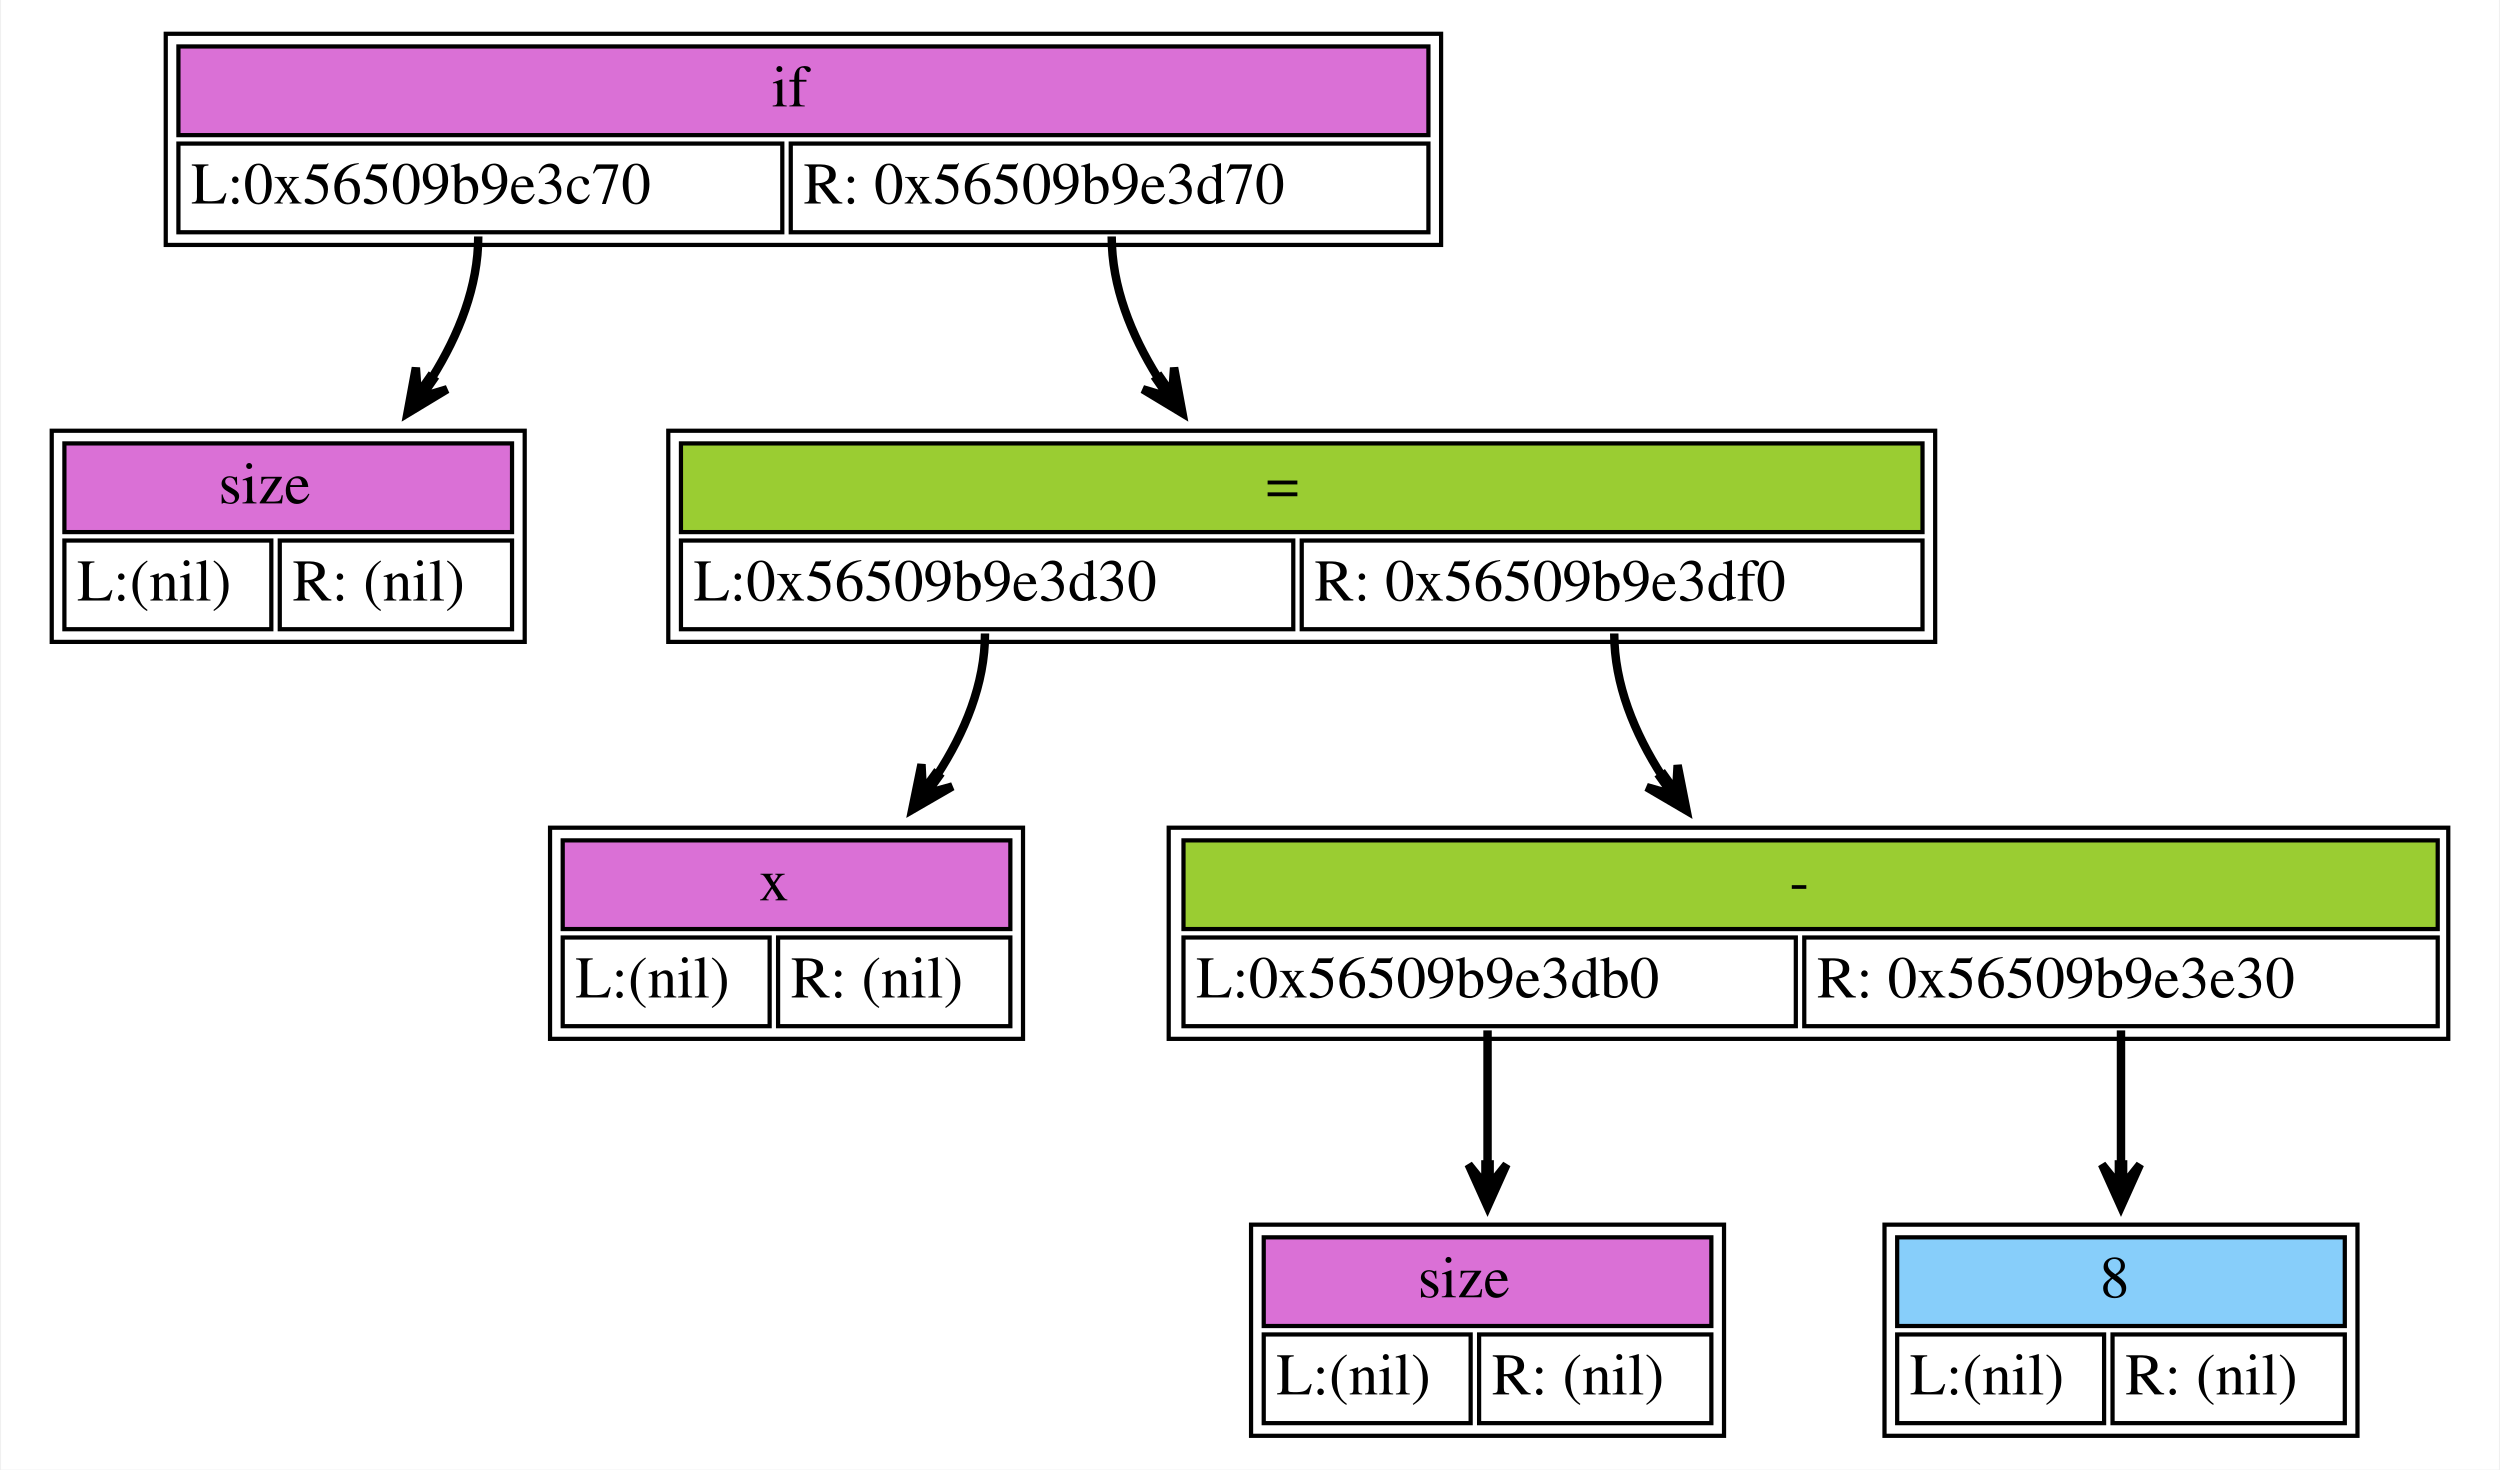
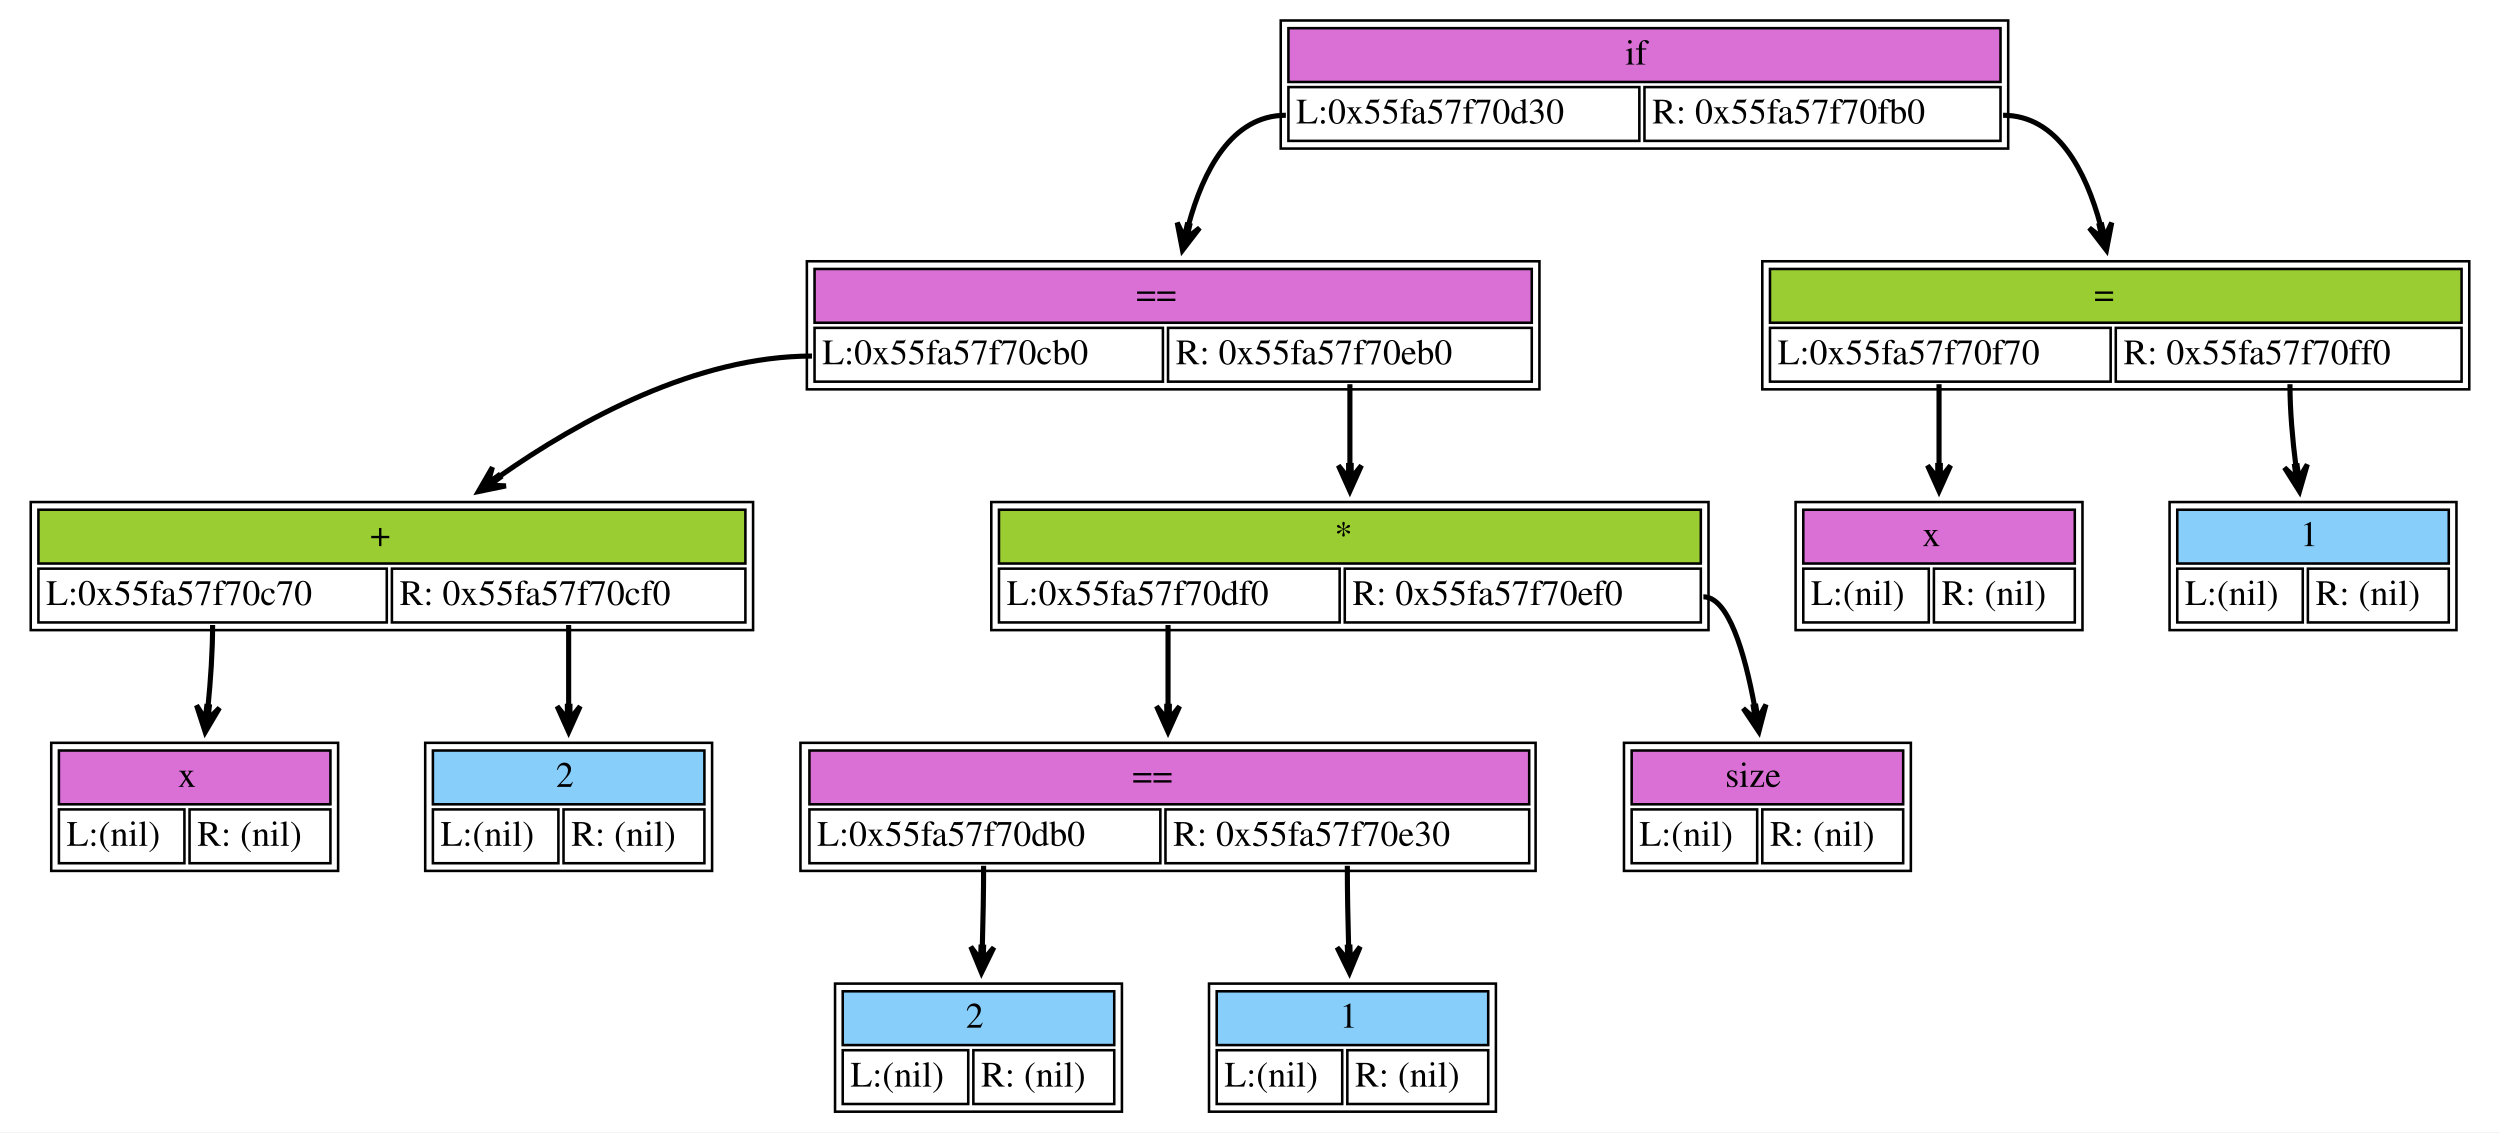
- <svg xmlns="http://www.w3.org/2000/svg" width="592pt" height="348pt" viewBox="0.00 0.00 591.50 348.00">
-   <g id="graph0" class="graph" transform="scale(1 1) rotate(0) translate(4 344)">
-     <polygon fill="white" stroke="transparent" points="-4,4 -4,-344 587.5,-344 587.5,4 -4,4" />
+ <svg xmlns="http://www.w3.org/2000/svg" width="976pt" height="442pt" viewBox="0.00 0.00 976.00 442.00">
+   <g id="graph0" class="graph" transform="scale(1 1) rotate(0) translate(4 438)">
+     <polygon fill="white" stroke="transparent" points="-4,4 -4,-438 972,-438 972,4 -4,4" />
    <g id="node1" class="node">
-       <polygon fill="orchid" stroke="transparent" points="11,-218 11,-239 117,-239 117,-218 11,-218" />
-       <polygon fill="none" stroke="black" points="11,-218 11,-239 117,-239 117,-218 11,-218" />
-       <text text-anchor="start" x="47.5" y="-224.8" font-family="Times,serif" font-size="14.00"> size</text>
-       <polygon fill="none" stroke="black" points="11,-195 11,-216 60,-216 60,-195 11,-195" />
-       <text text-anchor="start" x="14" y="-201.8" font-family="Times,serif" font-size="14.00">L:(nil)</text>
-       <polygon fill="none" stroke="black" points="62,-195 62,-216 117,-216 117,-195 62,-195" />
-       <text text-anchor="start" x="65" y="-201.8" font-family="Times,serif" font-size="14.00">R: (nil)</text>
-       <polygon fill="none" stroke="black" points="8,-192 8,-242 120,-242 120,-192 8,-192" />
+       <polygon fill="orchid" stroke="transparent" points="19,-124 19,-145 125,-145 125,-124 19,-124" />
+       <polygon fill="none" stroke="black" points="19,-124 19,-145 125,-145 125,-124 19,-124" />
+       <text text-anchor="start" x="65.5" y="-130.8" font-family="Times,serif" font-size="14.00"> x</text>
+       <polygon fill="none" stroke="black" points="19,-101 19,-122 68,-122 68,-101 19,-101" />
+       <text text-anchor="start" x="22" y="-107.8" font-family="Times,serif" font-size="14.00">L:(nil)</text>
+       <polygon fill="none" stroke="black" points="70,-101 70,-122 125,-122 125,-101 70,-101" />
+       <text text-anchor="start" x="73" y="-107.8" font-family="Times,serif" font-size="14.00">R: (nil)</text>
+       <polygon fill="none" stroke="black" points="16,-98 16,-148 128,-148 128,-98 16,-98" />
    </g>
    <g id="node2" class="node">
-       <polygon fill="orchid" stroke="transparent" points="38,-312 38,-333 334,-333 334,-312 38,-312" />
-       <polygon fill="none" stroke="black" points="38,-312 38,-333 334,-333 334,-312 38,-312" />
-       <text text-anchor="start" x="178.5" y="-318.8" font-family="Times,serif" font-size="14.00"> if</text>
-       <polygon fill="none" stroke="black" points="38,-289 38,-310 181,-310 181,-289 38,-289" />
-       <text text-anchor="start" x="41" y="-295.8" font-family="Times,serif" font-size="14.00">L:0x56509b9e3c70</text>
-       <polygon fill="none" stroke="black" points="183,-289 183,-310 334,-310 334,-289 183,-289" />
-       <text text-anchor="start" x="186" y="-295.8" font-family="Times,serif" font-size="14.00">R: 0x56509b9e3d70</text>
-       <polygon fill="none" stroke="black" points="35,-286 35,-336 337,-336 337,-286 35,-286" />
+       <polygon fill="#9acd32" stroke="transparent" points="11,-218 11,-239 287,-239 287,-218 11,-218" />
+       <polygon fill="none" stroke="black" points="11,-218 11,-239 287,-239 287,-218 11,-218" />
+       <text text-anchor="start" x="140.5" y="-224.8" font-family="Times,serif" font-size="14.00"> +</text>
+       <polygon fill="none" stroke="black" points="11,-195 11,-216 147,-216 147,-195 11,-195" />
+       <text text-anchor="start" x="14" y="-201.8" font-family="Times,serif" font-size="14.00">L:0x55fa57f70c70</text>
+       <polygon fill="none" stroke="black" points="149,-195 149,-216 287,-216 287,-195 149,-195" />
+       <text text-anchor="start" x="152" y="-201.8" font-family="Times,serif" font-size="14.00">R: 0x55fa57f70cf0</text>
+       <polygon fill="none" stroke="black" points="8,-192 8,-242 290,-242 290,-192 8,-192" />
    </g>
    <g id="edge1" class="edge">
-       <path fill="none" stroke="black" stroke-width="2" d="M109,-288C109,-276.16 104.38,-264.72 98.11,-254.64" />
-       <polygon fill="black" stroke="black" stroke-width="2" points="92.24,-246.16 101.63,-251.83 95.5,-249.99 98.34,-254.1 97.93,-254.39 97.52,-254.67 94.68,-250.56 94.23,-256.95 92.24,-246.16 92.24,-246.16" />
+       <path fill="none" stroke="black" stroke-width="2" d="M79,-194C79,-183.65 78.23,-172.48 77.21,-162.17" />
+       <polygon fill="black" stroke="black" stroke-width="2" points="76.11,-152.21 81.68,-161.65 77.16,-157.12 77.7,-162.09 77.2,-162.15 76.71,-162.2 76.16,-157.23 72.73,-162.64 76.11,-152.21 76.11,-152.21" />
    </g>
    <g id="node3" class="node">
-       <polygon fill="#9acd32" stroke="transparent" points="157,-218 157,-239 451,-239 451,-218 157,-218" />
-       <polygon fill="none" stroke="black" points="157,-218 157,-239 451,-239 451,-218 157,-218" />
-       <text text-anchor="start" x="295.5" y="-224.8" font-family="Times,serif" font-size="14.00"> =</text>
-       <polygon fill="none" stroke="black" points="157,-195 157,-216 302,-216 302,-195 157,-195" />
-       <text text-anchor="start" x="160" y="-201.8" font-family="Times,serif" font-size="14.00">L:0x56509b9e3d30</text>
-       <polygon fill="none" stroke="black" points="304,-195 304,-216 451,-216 451,-195 304,-195" />
-       <text text-anchor="start" x="307" y="-201.8" font-family="Times,serif" font-size="14.00">R: 0x56509b9e3df0</text>
-       <polygon fill="none" stroke="black" points="154,-192 154,-242 454,-242 454,-192 154,-192" />
+       <polygon fill="lightskyblue" stroke="transparent" points="165,-124 165,-145 271,-145 271,-124 165,-124" />
+       <polygon fill="none" stroke="black" points="165,-124 165,-145 271,-145 271,-124 165,-124" />
+       <text text-anchor="start" x="213" y="-130.8" font-family="Times,serif" font-size="14.00">2</text>
+       <polygon fill="none" stroke="black" points="165,-101 165,-122 214,-122 214,-101 165,-101" />
+       <text text-anchor="start" x="168" y="-107.8" font-family="Times,serif" font-size="14.00">L:(nil)</text>
+       <polygon fill="none" stroke="black" points="216,-101 216,-122 271,-122 271,-101 216,-101" />
+       <text text-anchor="start" x="219" y="-107.8" font-family="Times,serif" font-size="14.00">R: (nil)</text>
+       <polygon fill="none" stroke="black" points="162,-98 162,-148 274,-148 274,-98 162,-98" />
    </g>
    <g id="edge2" class="edge">
-       <path fill="none" stroke="black" stroke-width="2" d="M259,-288C259,-276.16 263.62,-264.72 269.89,-254.64" />
-       <polygon fill="black" stroke="black" stroke-width="2" points="275.76,-246.16 273.77,-256.95 273.32,-250.56 270.48,-254.67 270.07,-254.39 269.66,-254.1 272.5,-249.99 266.37,-251.83 275.76,-246.16 275.76,-246.16" />
+       <path fill="none" stroke="black" stroke-width="2" d="M218,-194C218,-183.81 218,-172.78 218,-162.56" />
+       <polygon fill="black" stroke="black" stroke-width="2" points="218,-152.27 222.5,-162.27 218.5,-157.27 218.5,-162.27 218,-162.27 217.5,-162.27 217.5,-157.27 213.5,-162.27 218,-152.27 218,-152.27" />
    </g>
    <g id="node4" class="node">
-       <polygon fill="orchid" stroke="transparent" points="129,-124 129,-145 235,-145 235,-124 129,-124" />
-       <polygon fill="none" stroke="black" points="129,-124 129,-145 235,-145 235,-124 129,-124" />
-       <text text-anchor="start" x="175.5" y="-130.8" font-family="Times,serif" font-size="14.00"> x</text>
-       <polygon fill="none" stroke="black" points="129,-101 129,-122 178,-122 178,-101 129,-101" />
-       <text text-anchor="start" x="132" y="-107.8" font-family="Times,serif" font-size="14.00">L:(nil)</text>
-       <polygon fill="none" stroke="black" points="180,-101 180,-122 235,-122 235,-101 180,-101" />
-       <text text-anchor="start" x="183" y="-107.8" font-family="Times,serif" font-size="14.00">R: (nil)</text>
-       <polygon fill="none" stroke="black" points="126,-98 126,-148 238,-148 238,-98 126,-98" />
+       <polygon fill="orchid" stroke="transparent" points="314,-312 314,-333 594,-333 594,-312 314,-312" />
+       <polygon fill="none" stroke="black" points="314,-312 314,-333 594,-333 594,-312 314,-312" />
+       <text text-anchor="start" x="439.5" y="-318.8" font-family="Times,serif" font-size="14.00"> ==</text>
+       <polygon fill="none" stroke="black" points="314,-289 314,-310 450,-310 450,-289 314,-289" />
+       <text text-anchor="start" x="317" y="-295.8" font-family="Times,serif" font-size="14.00">L:0x55fa57f70cb0</text>
+       <polygon fill="none" stroke="black" points="452,-289 452,-310 594,-310 594,-289 452,-289" />
+       <text text-anchor="start" x="455" y="-295.8" font-family="Times,serif" font-size="14.00">R: 0x55fa57f70eb0</text>
+       <polygon fill="none" stroke="black" points="311,-286 311,-336 597,-336 597,-286 311,-286" />
    </g>
    <g id="edge3" class="edge">
-       <path fill="none" stroke="black" stroke-width="2" d="M229,-194C229,-181.99 224.17,-170.49 217.62,-160.41" />
-       <polygon fill="black" stroke="black" stroke-width="2" points="211.77,-152.29 221.26,-157.77 215.09,-156.05 218.02,-160.11 217.61,-160.4 217.21,-160.7 214.28,-156.64 213.96,-163.03 211.77,-152.29 211.77,-152.29" />
+       <path fill="none" stroke="black" stroke-width="2" d="M313,-299C267.96,-299 222.49,-274.14 190.89,-251.96" />
+       <polygon fill="black" stroke="black" stroke-width="2" points="182.76,-246.1 193.5,-248.3 187.11,-248.62 191.17,-251.55 190.87,-251.95 190.58,-252.36 186.52,-249.43 188.24,-255.6 182.76,-246.1 182.76,-246.1" />
    </g>
    <g id="node5" class="node">
-       <polygon fill="#9acd32" stroke="transparent" points="276,-124 276,-145 573,-145 573,-124 276,-124" />
-       <polygon fill="none" stroke="black" points="276,-124 276,-145 573,-145 573,-124 276,-124" />
-       <text text-anchor="start" x="419.5" y="-130.8" font-family="Times,serif" font-size="14.00"> -</text>
-       <polygon fill="none" stroke="black" points="276,-101 276,-122 421,-122 421,-101 276,-101" />
-       <text text-anchor="start" x="279" y="-107.8" font-family="Times,serif" font-size="14.00">L:0x56509b9e3db0</text>
-       <polygon fill="none" stroke="black" points="423,-101 423,-122 573,-122 573,-101 423,-101" />
-       <text text-anchor="start" x="426" y="-107.8" font-family="Times,serif" font-size="14.00">R: 0x56509b9e3e30</text>
-       <polygon fill="none" stroke="black" points="272.5,-98 272.5,-148 575.5,-148 575.5,-98 272.5,-98" />
+       <polygon fill="#9acd32" stroke="transparent" points="386,-218 386,-239 660,-239 660,-218 386,-218" />
+       <polygon fill="none" stroke="black" points="386,-218 386,-239 660,-239 660,-218 386,-218" />
+       <text text-anchor="start" x="517" y="-224.8" font-family="Times,serif" font-size="14.00"> *</text>
+       <polygon fill="none" stroke="black" points="386,-195 386,-216 519,-216 519,-195 386,-195" />
+       <text text-anchor="start" x="389" y="-201.8" font-family="Times,serif" font-size="14.00">L:0x55fa57f70df0</text>
+       <polygon fill="none" stroke="black" points="521,-195 521,-216 660,-216 660,-195 521,-195" />
+       <text text-anchor="start" x="524" y="-201.8" font-family="Times,serif" font-size="14.00">R: 0x55fa57f70ef0</text>
+       <polygon fill="none" stroke="black" points="383,-192 383,-242 663,-242 663,-192 383,-192" />
    </g>
    <g id="edge4" class="edge">
-       <path fill="none" stroke="black" stroke-width="2" d="M378,-194C378,-181.96 382.81,-170.38 389.33,-160.23" />
-       <polygon fill="black" stroke="black" stroke-width="2" points="395.13,-152.06 393.01,-162.82 392.64,-156.42 389.75,-160.5 389.34,-160.21 388.93,-159.92 391.83,-155.85 385.67,-157.61 395.13,-152.06 395.13,-152.06" />
+       <path fill="none" stroke="black" stroke-width="2" d="M523,-288C523,-277.81 523,-266.78 523,-256.56" />
+       <polygon fill="black" stroke="black" stroke-width="2" points="523,-246.27 527.5,-256.27 523.5,-251.27 523.5,-256.27 523,-256.27 522.5,-256.27 522.5,-251.27 518.5,-256.27 523,-246.27 523,-246.27" />
+     </g>
+     <g id="node7" class="node">
+       <polygon fill="orchid" stroke="transparent" points="312,-124 312,-145 593,-145 593,-124 312,-124" />
+       <polygon fill="none" stroke="black" points="312,-124 312,-145 593,-145 593,-124 312,-124" />
+       <text text-anchor="start" x="438" y="-130.8" font-family="Times,serif" font-size="14.00"> ==</text>
+       <polygon fill="none" stroke="black" points="312,-101 312,-122 449,-122 449,-101 312,-101" />
+       <text text-anchor="start" x="315" y="-107.8" font-family="Times,serif" font-size="14.00">L:0x55fa57f70db0</text>
+       <polygon fill="none" stroke="black" points="451,-101 451,-122 593,-122 593,-101 451,-101" />
+       <text text-anchor="start" x="454" y="-107.8" font-family="Times,serif" font-size="14.00">R: 0x55fa57f70e30</text>
+       <polygon fill="none" stroke="black" points="308.5,-98 308.5,-148 595.5,-148 595.5,-98 308.5,-98" />
+     </g>
+     <g id="edge7" class="edge">
+       <path fill="none" stroke="black" stroke-width="2" d="M452,-194C452,-183.81 452,-172.78 452,-162.56" />
+       <polygon fill="black" stroke="black" stroke-width="2" points="452,-152.27 456.5,-162.27 452.5,-157.27 452.5,-162.27 452,-162.27 451.5,-162.27 451.5,-157.27 447.5,-162.27 452,-152.27 452,-152.27" />
+     </g>
+     <g id="node9" class="node">
+       <polygon fill="orchid" stroke="transparent" points="633,-124 633,-145 739,-145 739,-124 633,-124" />
+       <polygon fill="none" stroke="black" points="633,-124 633,-145 739,-145 739,-124 633,-124" />
+       <text text-anchor="start" x="669.5" y="-130.8" font-family="Times,serif" font-size="14.00"> size</text>
+       <polygon fill="none" stroke="black" points="633,-101 633,-122 682,-122 682,-101 633,-101" />
+       <text text-anchor="start" x="636" y="-107.8" font-family="Times,serif" font-size="14.00">L:(nil)</text>
+       <polygon fill="none" stroke="black" points="684,-101 684,-122 739,-122 739,-101 684,-101" />
+       <text text-anchor="start" x="687" y="-107.8" font-family="Times,serif" font-size="14.00">R: (nil)</text>
+       <polygon fill="none" stroke="black" points="630,-98 630,-148 742,-148 742,-98 630,-98" />
+     </g>
+     <g id="edge8" class="edge">
+       <path fill="none" stroke="black" stroke-width="2" d="M661,-205C670.74,-205 677.09,-183.35 680.95,-162.44" />
+       <polygon fill="black" stroke="black" stroke-width="2" points="682.65,-152.33 685.43,-162.94 682.32,-157.34 681.49,-162.27 680.99,-162.19 680.5,-162.11 681.33,-157.18 676.56,-161.44 682.65,-152.33 682.65,-152.33" />
    </g>
    <g id="node6" class="node">
-       <polygon fill="orchid" stroke="transparent" points="295,-30 295,-51 401,-51 401,-30 295,-30" />
-       <polygon fill="none" stroke="black" points="295,-30 295,-51 401,-51 401,-30 295,-30" />
-       <text text-anchor="start" x="331.5" y="-36.8" font-family="Times,serif" font-size="14.00"> size</text>
-       <polygon fill="none" stroke="black" points="295,-7 295,-28 344,-28 344,-7 295,-7" />
-       <text text-anchor="start" x="298" y="-13.8" font-family="Times,serif" font-size="14.00">L:(nil)</text>
-       <polygon fill="none" stroke="black" points="346,-7 346,-28 401,-28 401,-7 346,-7" />
-       <text text-anchor="start" x="349" y="-13.8" font-family="Times,serif" font-size="14.00">R: (nil)</text>
-       <polygon fill="none" stroke="black" points="292,-4 292,-54 404,-54 404,-4 292,-4" />
+       <polygon fill="lightskyblue" stroke="transparent" points="325,-30 325,-51 431,-51 431,-30 325,-30" />
+       <polygon fill="none" stroke="black" points="325,-30 325,-51 431,-51 431,-30 325,-30" />
+       <text text-anchor="start" x="373" y="-36.8" font-family="Times,serif" font-size="14.00">2</text>
+       <polygon fill="none" stroke="black" points="325,-7 325,-28 374,-28 374,-7 325,-7" />
+       <text text-anchor="start" x="328" y="-13.8" font-family="Times,serif" font-size="14.00">L:(nil)</text>
+       <polygon fill="none" stroke="black" points="376,-7 376,-28 431,-28 431,-7 376,-7" />
+       <text text-anchor="start" x="379" y="-13.8" font-family="Times,serif" font-size="14.00">R: (nil)</text>
+       <polygon fill="none" stroke="black" points="322,-4 322,-54 434,-54 434,-4 322,-4" />
    </g>
    <g id="edge5" class="edge">
-       <path fill="none" stroke="black" stroke-width="2" d="M348,-100C348,-89.81 348,-78.78 348,-68.56" />
-       <polygon fill="black" stroke="black" stroke-width="2" points="348,-58.27 352.5,-68.27 348.5,-63.27 348.5,-68.27 348,-68.27 347.5,-68.27 347.5,-63.27 343.5,-68.27 348,-58.27 348,-58.27" />
+       <path fill="none" stroke="black" stroke-width="2" d="M380,-100C380,-89.8 379.79,-78.78 379.5,-68.55" />
+       <polygon fill="black" stroke="black" stroke-width="2" points="379.17,-58.26 383.99,-68.12 379.83,-63.25 379.99,-68.24 379.49,-68.26 378.99,-68.27 378.83,-63.28 374.99,-68.4 379.17,-58.26 379.17,-58.26" />
    </g>
-     <g id="node7" class="node">
-       <polygon fill="lightskyblue" stroke="transparent" points="445,-30 445,-51 551,-51 551,-30 445,-30" />
-       <polygon fill="none" stroke="black" points="445,-30 445,-51 551,-51 551,-30 445,-30" />
-       <text text-anchor="start" x="493" y="-36.8" font-family="Times,serif" font-size="14.00">8</text>
-       <polygon fill="none" stroke="black" points="445,-7 445,-28 494,-28 494,-7 445,-7" />
-       <text text-anchor="start" x="448" y="-13.8" font-family="Times,serif" font-size="14.00">L:(nil)</text>
-       <polygon fill="none" stroke="black" points="496,-7 496,-28 551,-28 551,-7 496,-7" />
-       <text text-anchor="start" x="499" y="-13.8" font-family="Times,serif" font-size="14.00">R: (nil)</text>
-       <polygon fill="none" stroke="black" points="442,-4 442,-54 554,-54 554,-4 442,-4" />
+     <g id="node8" class="node">
+       <polygon fill="lightskyblue" stroke="transparent" points="471,-30 471,-51 577,-51 577,-30 471,-30" />
+       <polygon fill="none" stroke="black" points="471,-30 471,-51 577,-51 577,-30 471,-30" />
+       <text text-anchor="start" x="519" y="-36.8" font-family="Times,serif" font-size="14.00">1</text>
+       <polygon fill="none" stroke="black" points="471,-7 471,-28 520,-28 520,-7 471,-7" />
+       <text text-anchor="start" x="474" y="-13.8" font-family="Times,serif" font-size="14.00">L:(nil)</text>
+       <polygon fill="none" stroke="black" points="522,-7 522,-28 577,-28 577,-7 522,-7" />
+       <text text-anchor="start" x="525" y="-13.8" font-family="Times,serif" font-size="14.00">R: (nil)</text>
+       <polygon fill="none" stroke="black" points="468,-4 468,-54 580,-54 580,-4 468,-4" />
    </g>
    <g id="edge6" class="edge">
-       <path fill="none" stroke="black" stroke-width="2" d="M498,-100C498,-89.81 498,-78.78 498,-68.56" />
-       <polygon fill="black" stroke="black" stroke-width="2" points="498,-58.27 502.5,-68.27 498.5,-63.27 498.5,-68.27 498,-68.27 497.5,-68.27 497.5,-63.27 493.5,-68.27 498,-58.27 498,-58.27" />
+       <path fill="none" stroke="black" stroke-width="2" d="M522,-100C522,-89.8 522.21,-78.78 522.5,-68.55" />
+       <polygon fill="black" stroke="black" stroke-width="2" points="522.83,-58.26 527.01,-68.4 523.17,-63.28 523.01,-68.27 522.51,-68.26 522.01,-68.24 522.17,-63.25 518.01,-68.12 522.83,-58.26 522.83,-58.26" />
+     </g>
+     <g id="node10" class="node">
+       <polygon fill="orchid" stroke="transparent" points="499,-406 499,-427 777,-427 777,-406 499,-406" />
+       <polygon fill="none" stroke="black" points="499,-406 499,-427 777,-427 777,-406 499,-406" />
+       <text text-anchor="start" x="630.5" y="-412.8" font-family="Times,serif" font-size="14.00"> if</text>
+       <polygon fill="none" stroke="black" points="499,-383 499,-404 636,-404 636,-383 499,-383" />
+       <text text-anchor="start" x="502" y="-389.8" font-family="Times,serif" font-size="14.00">L:0x55fa57f70d30</text>
+       <polygon fill="none" stroke="black" points="638,-383 638,-404 777,-404 777,-383 638,-383" />
+       <text text-anchor="start" x="641" y="-389.8" font-family="Times,serif" font-size="14.00">R: 0x55fa57f70fb0</text>
+       <polygon fill="none" stroke="black" points="496,-380 496,-430 780,-430 780,-380 496,-380" />
+     </g>
+     <g id="edge9" class="edge">
+       <path fill="none" stroke="black" stroke-width="2" d="M498,-393C476.72,-393 465.68,-371.16 459.98,-350.15" />
+       <polygon fill="black" stroke="black" stroke-width="2" points="457.65,-340.33 464.33,-349.02 459.29,-345.08 460.44,-349.95 459.96,-350.06 459.47,-350.18 458.32,-345.31 455.58,-351.1 457.65,-340.33 457.65,-340.33" />
+     </g>
+     <g id="node11" class="node">
+       <polygon fill="#9acd32" stroke="transparent" points="687,-312 687,-333 957,-333 957,-312 687,-312" />
+       <polygon fill="none" stroke="black" points="687,-312 687,-333 957,-333 957,-312 687,-312" />
+       <text text-anchor="start" x="813.5" y="-318.8" font-family="Times,serif" font-size="14.00"> =</text>
+       <polygon fill="none" stroke="black" points="687,-289 687,-310 820,-310 820,-289 687,-289" />
+       <text text-anchor="start" x="690" y="-295.8" font-family="Times,serif" font-size="14.00">L:0x55fa57f70f70</text>
+       <polygon fill="none" stroke="black" points="822,-289 822,-310 957,-310 957,-289 822,-289" />
+       <text text-anchor="start" x="825" y="-295.8" font-family="Times,serif" font-size="14.00">R: 0x55fa57f70ff0</text>
+       <polygon fill="none" stroke="black" points="684,-286 684,-336 960,-336 960,-286 684,-286" />
+     </g>
+     <g id="edge10" class="edge">
+       <path fill="none" stroke="black" stroke-width="2" d="M778,-393C799.28,-393 810.32,-371.16 816.02,-350.15" />
+       <polygon fill="black" stroke="black" stroke-width="2" points="818.35,-340.33 820.42,-351.1 817.68,-345.31 816.53,-350.18 816.04,-350.06 815.56,-349.95 816.71,-345.08 811.67,-349.02 818.35,-340.33 818.35,-340.33" />
+     </g>
+     <g id="node12" class="node">
+       <polygon fill="orchid" stroke="transparent" points="700,-218 700,-239 806,-239 806,-218 700,-218" />
+       <polygon fill="none" stroke="black" points="700,-218 700,-239 806,-239 806,-218 700,-218" />
+       <text text-anchor="start" x="746.5" y="-224.8" font-family="Times,serif" font-size="14.00"> x</text>
+       <polygon fill="none" stroke="black" points="700,-195 700,-216 749,-216 749,-195 700,-195" />
+       <text text-anchor="start" x="703" y="-201.8" font-family="Times,serif" font-size="14.00">L:(nil)</text>
+       <polygon fill="none" stroke="black" points="751,-195 751,-216 806,-216 806,-195 751,-195" />
+       <text text-anchor="start" x="754" y="-201.8" font-family="Times,serif" font-size="14.00">R: (nil)</text>
+       <polygon fill="none" stroke="black" points="697,-192 697,-242 809,-242 809,-192 697,-192" />
+     </g>
+     <g id="edge11" class="edge">
+       <path fill="none" stroke="black" stroke-width="2" d="M753,-288C753,-277.81 753,-266.78 753,-256.56" />
+       <polygon fill="black" stroke="black" stroke-width="2" points="753,-246.27 757.5,-256.27 753.5,-251.27 753.5,-256.27 753,-256.27 752.5,-256.27 752.5,-251.27 748.5,-256.27 753,-246.27 753,-246.27" />
+     </g>
+     <g id="node13" class="node">
+       <polygon fill="lightskyblue" stroke="transparent" points="846,-218 846,-239 952,-239 952,-218 846,-218" />
+       <polygon fill="none" stroke="black" points="846,-218 846,-239 952,-239 952,-218 846,-218" />
+       <text text-anchor="start" x="894" y="-224.8" font-family="Times,serif" font-size="14.00">1</text>
+       <polygon fill="none" stroke="black" points="846,-195 846,-216 895,-216 895,-195 846,-195" />
+       <text text-anchor="start" x="849" y="-201.8" font-family="Times,serif" font-size="14.00">L:(nil)</text>
+       <polygon fill="none" stroke="black" points="897,-195 897,-216 952,-216 952,-195 897,-195" />
+       <text text-anchor="start" x="900" y="-201.8" font-family="Times,serif" font-size="14.00">R: (nil)</text>
+       <polygon fill="none" stroke="black" points="843,-192 843,-242 955,-242 955,-192 843,-192" />
+     </g>
+     <g id="edge12" class="edge">
+       <path fill="none" stroke="black" stroke-width="2" d="M890,-288C890,-277.62 890.99,-266.44 892.31,-256.12" />
+       <polygon fill="black" stroke="black" stroke-width="2" points="893.71,-246.16 896.77,-256.69 893.51,-251.18 892.81,-256.14 892.31,-256.07 891.82,-256 892.52,-251.04 887.86,-255.44 893.71,-246.16 893.71,-246.16" />
    </g>
  </g>
</svg>
